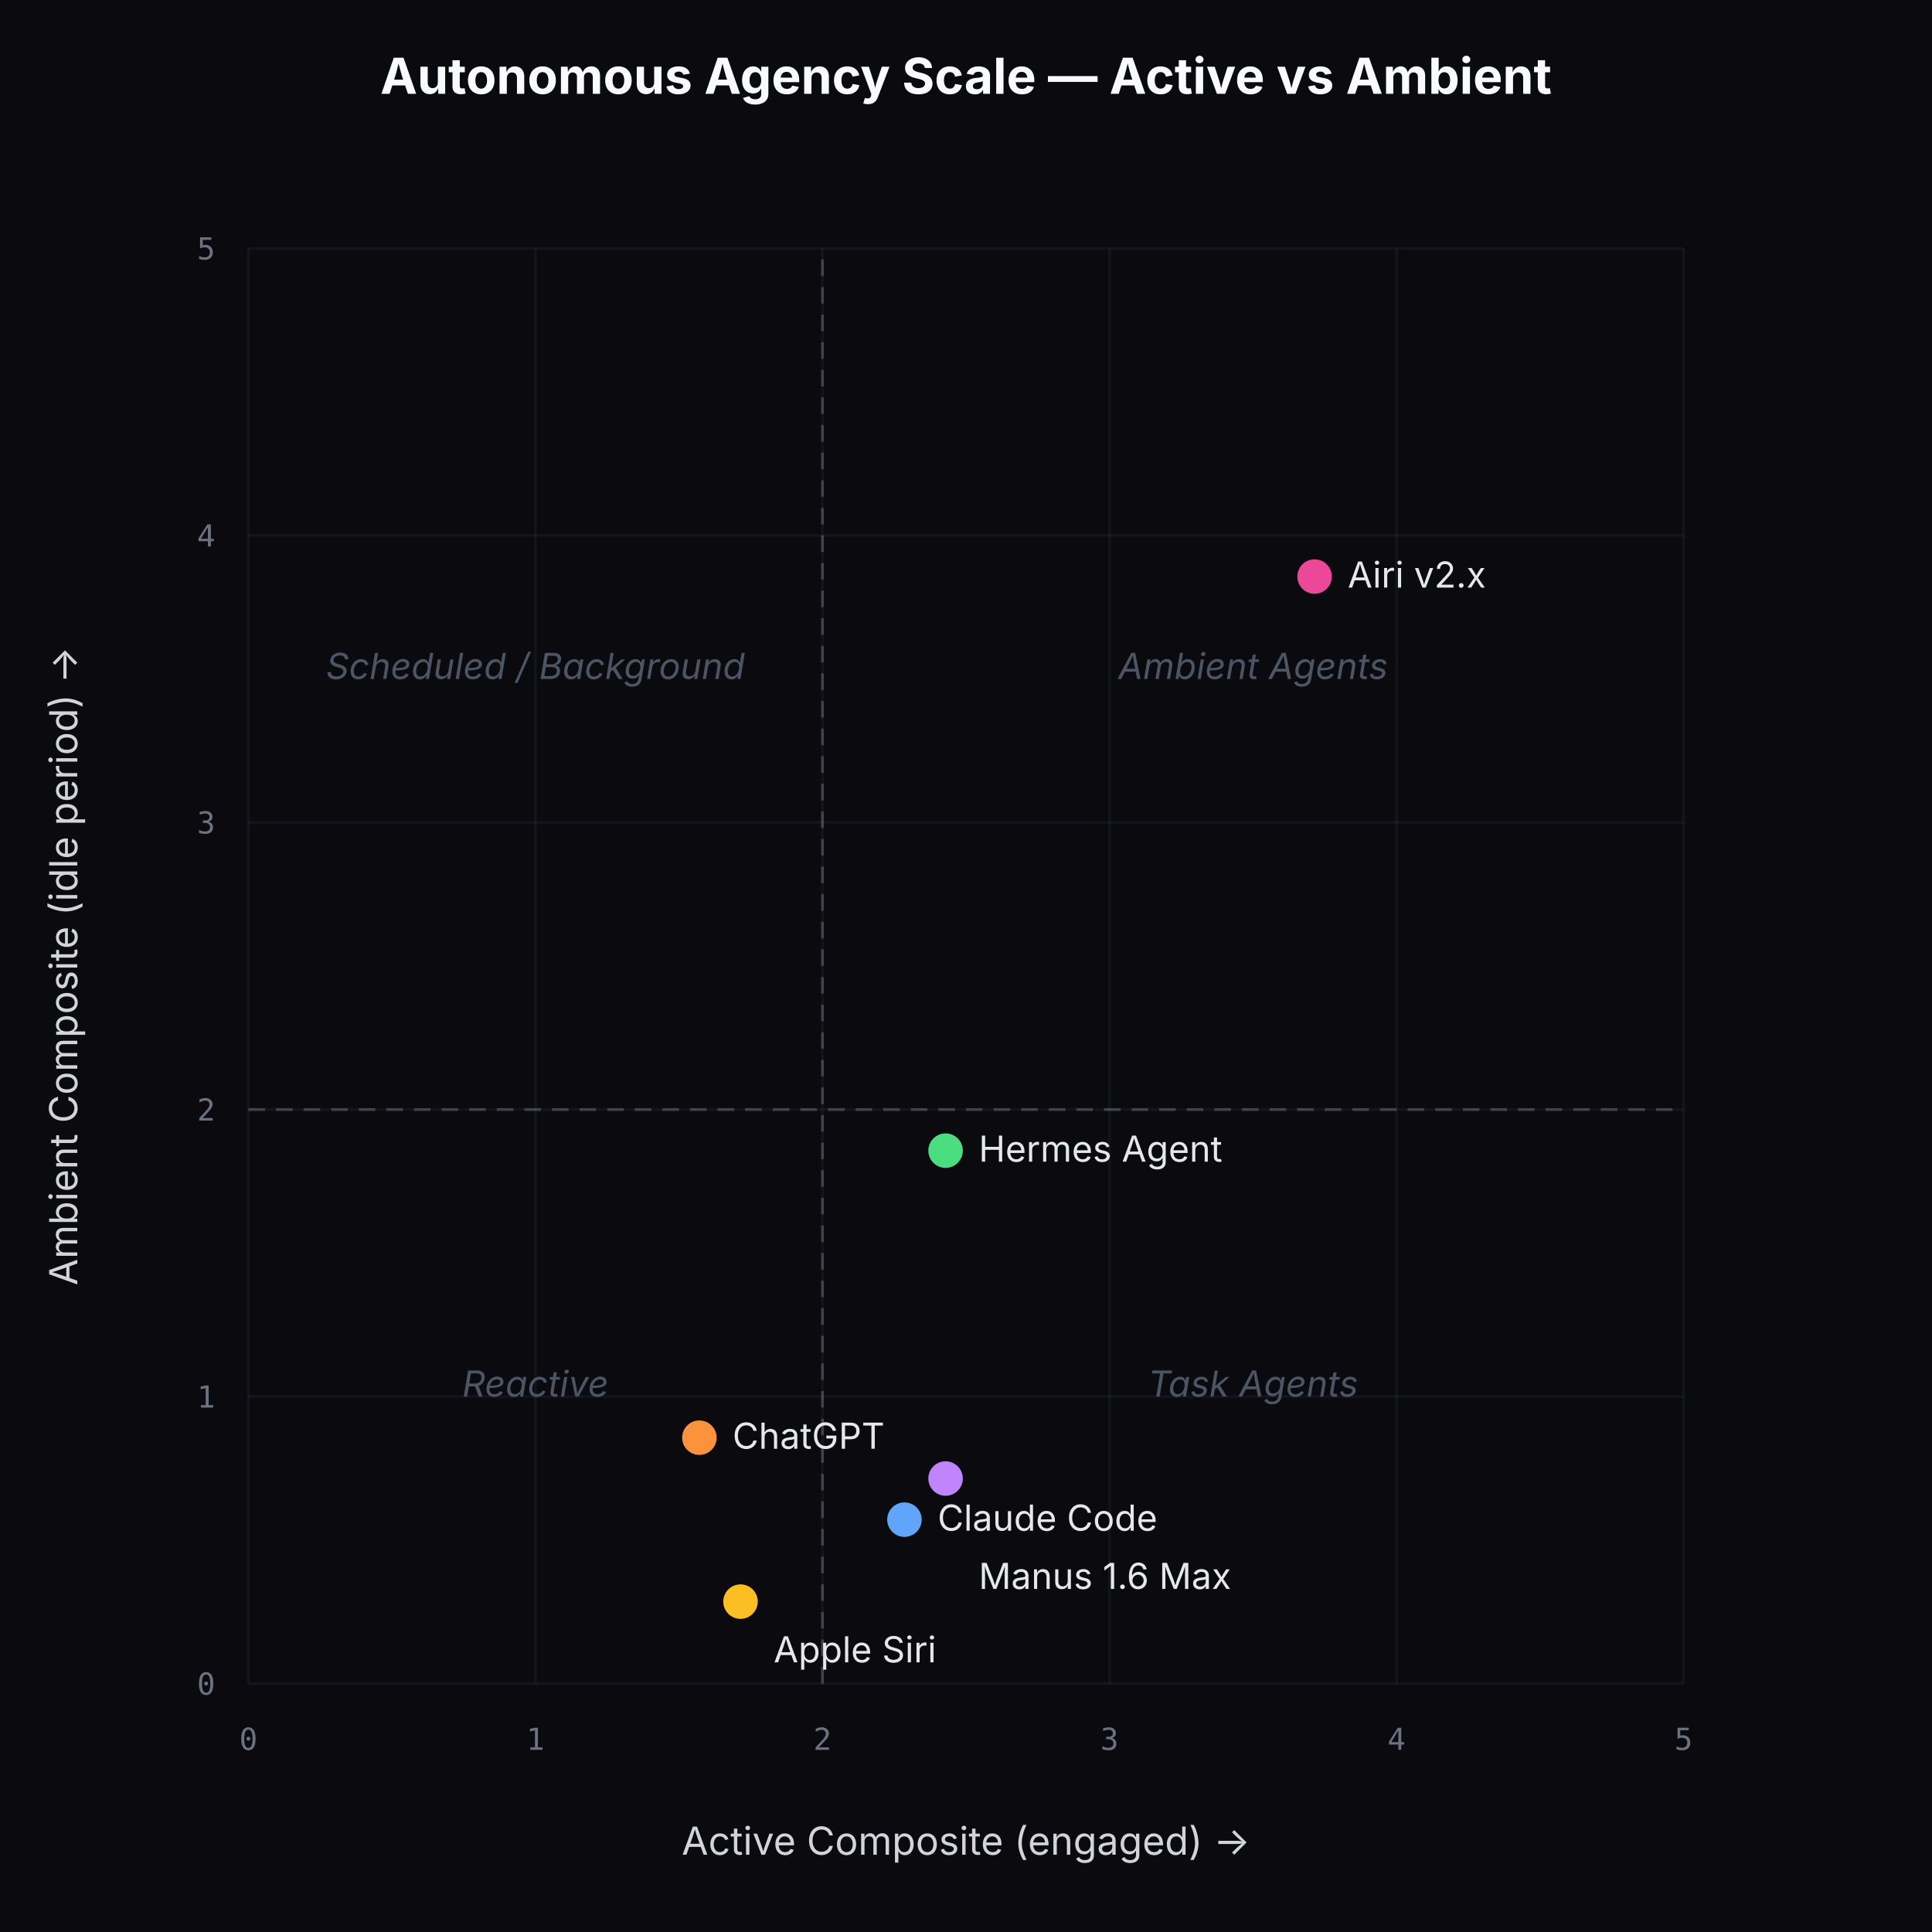
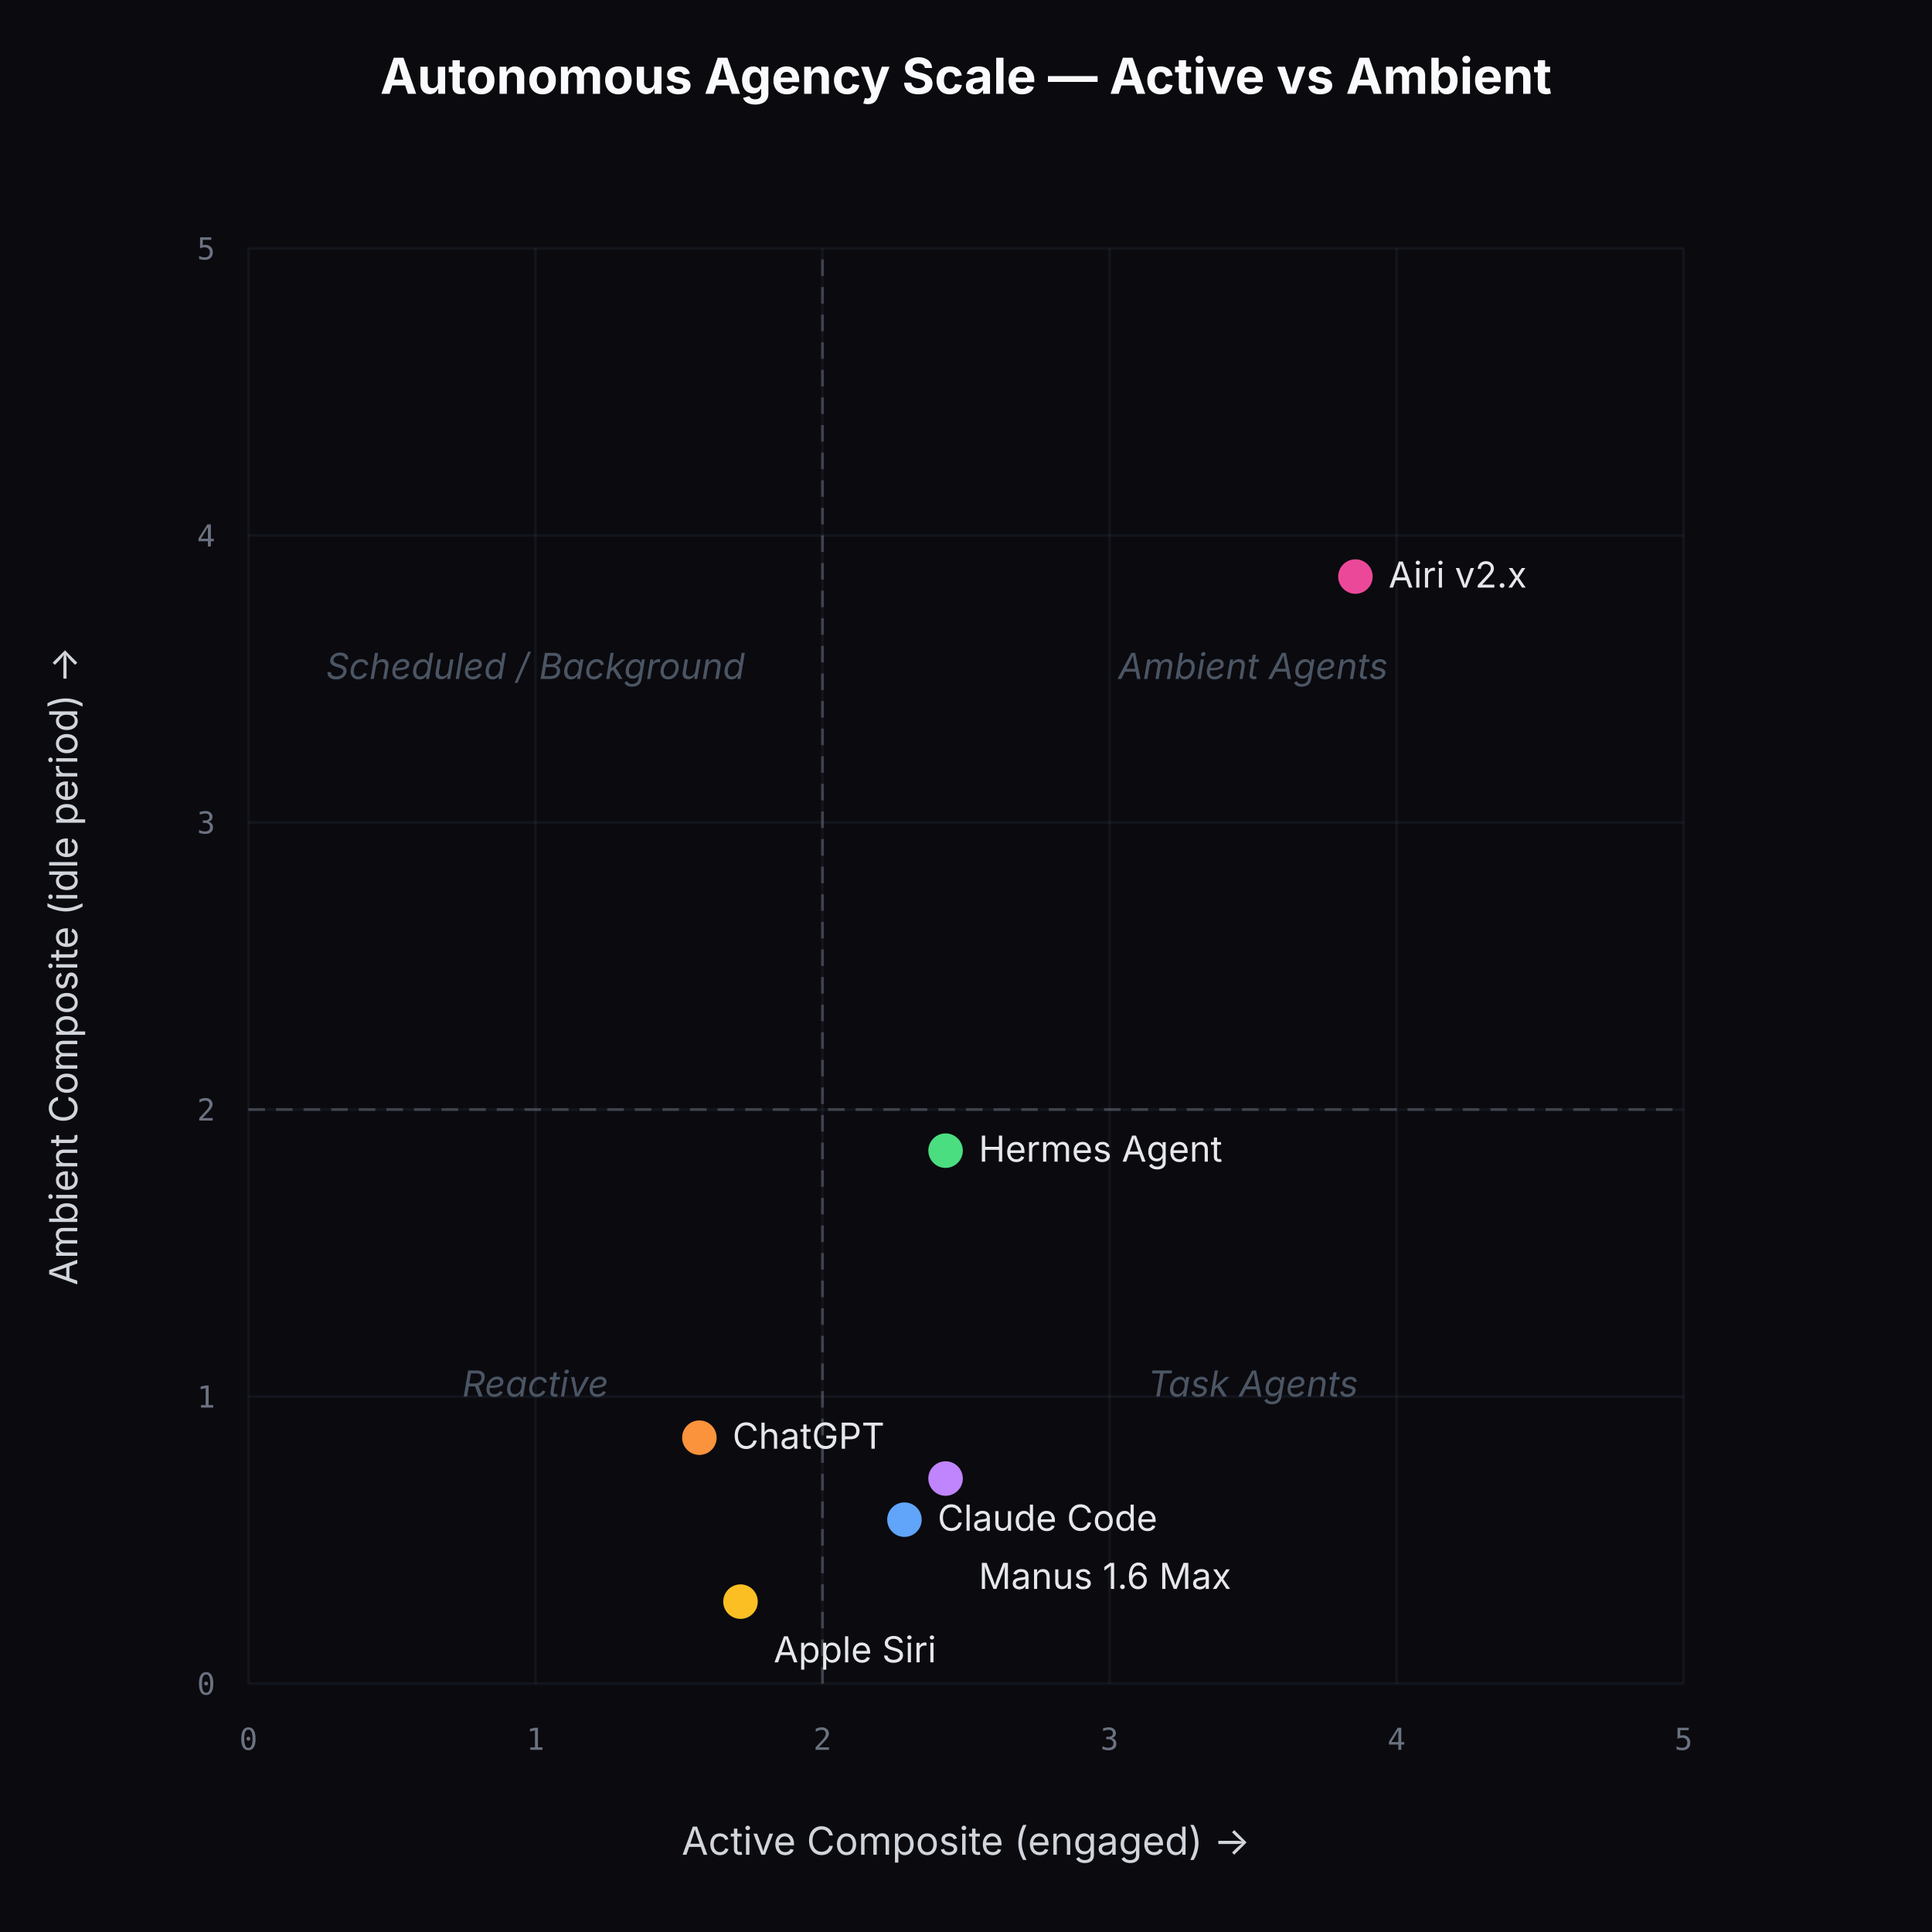
<svg xmlns="http://www.w3.org/2000/svg" viewBox="0 0 700 700" width="700" height="700">
  <rect width="700" height="700" fill="#0a0a0f" />
  <line x1="90.0" y1="610.0" x2="90.0" y2="90.0" stroke="#374151" stroke-width="1" opacity="0.2" />
  <line x1="90.0" y1="610.0" x2="610.0" y2="610.0" stroke="#374151" stroke-width="1" opacity="0.2" />
  <text x="90.0" y="634.0" font-family="monospace" font-size="11" fill="#6b7280" text-anchor="middle">0</text>
  <text x="78.0" y="614.0" font-family="monospace" font-size="11" fill="#6b7280" text-anchor="end">0</text>
  <line x1="194.0" y1="610.0" x2="194.0" y2="90.0" stroke="#374151" stroke-width="1" opacity="0.2" />
  <line x1="90.0" y1="506.0" x2="610.0" y2="506.0" stroke="#374151" stroke-width="1" opacity="0.2" />
  <text x="194.0" y="634.0" font-family="monospace" font-size="11" fill="#6b7280" text-anchor="middle">1</text>
  <text x="78.0" y="510.0" font-family="monospace" font-size="11" fill="#6b7280" text-anchor="end">1</text>
  <line x1="298.0" y1="610.0" x2="298.0" y2="90.0" stroke="#374151" stroke-width="1" opacity="0.2" />
  <line x1="90.0" y1="402.0" x2="610.0" y2="402.0" stroke="#374151" stroke-width="1" opacity="0.2" />
  <text x="298.0" y="634.0" font-family="monospace" font-size="11" fill="#6b7280" text-anchor="middle">2</text>
  <text x="78.0" y="406.0" font-family="monospace" font-size="11" fill="#6b7280" text-anchor="end">2</text>
  <line x1="402.0" y1="610.0" x2="402.0" y2="90.0" stroke="#374151" stroke-width="1" opacity="0.2" />
  <line x1="90.0" y1="298.0" x2="610.0" y2="298.0" stroke="#374151" stroke-width="1" opacity="0.2" />
  <text x="402.0" y="634.0" font-family="monospace" font-size="11" fill="#6b7280" text-anchor="middle">3</text>
  <text x="78.0" y="302.0" font-family="monospace" font-size="11" fill="#6b7280" text-anchor="end">3</text>
  <line x1="506.0" y1="610.0" x2="506.0" y2="90.0" stroke="#374151" stroke-width="1" opacity="0.2" />
  <line x1="90.0" y1="194.0" x2="610.0" y2="194.0" stroke="#374151" stroke-width="1" opacity="0.2" />
  <text x="506.0" y="634.0" font-family="monospace" font-size="11" fill="#6b7280" text-anchor="middle">4</text>
  <text x="78.0" y="198.0" font-family="monospace" font-size="11" fill="#6b7280" text-anchor="end">4</text>
  <line x1="610.0" y1="610.0" x2="610.0" y2="90.0" stroke="#374151" stroke-width="1" opacity="0.2" />
  <line x1="90.0" y1="90.0" x2="610.0" y2="90.0" stroke="#374151" stroke-width="1" opacity="0.2" />
  <text x="610.0" y="634.0" font-family="monospace" font-size="11" fill="#6b7280" text-anchor="middle">5</text>
  <text x="78.0" y="94.0" font-family="monospace" font-size="11" fill="#6b7280" text-anchor="end">5</text>
  <line x1="298.0" y1="610.0" x2="298.0" y2="90.0" stroke="#6b7280" stroke-width="1" stroke-dasharray="6 4" opacity="0.5" />
  <line x1="90.0" y1="402.0" x2="610.0" y2="402.0" stroke="#6b7280" stroke-width="1" stroke-dasharray="6 4" opacity="0.5" />
  <text x="194.0" y="506.0" font-family="system-ui, -apple-system, sans-serif" font-size="13" fill="#4b5563" text-anchor="middle" font-style="italic">Reactive</text>
  <text x="454.0" y="506.0" font-family="system-ui, -apple-system, sans-serif" font-size="13" fill="#4b5563" text-anchor="middle" font-style="italic">Task Agents</text>
  <text x="194.0" y="246.0" font-family="system-ui, -apple-system, sans-serif" font-size="13" fill="#4b5563" text-anchor="middle" font-style="italic">Scheduled / Background</text>
  <text x="454.0" y="246.0" font-family="system-ui, -apple-system, sans-serif" font-size="13" fill="#4b5563" text-anchor="middle" font-style="italic">Ambient Agents</text>
  <text x="350.0" y="672.0" font-family="system-ui, -apple-system, sans-serif" font-size="14" fill="#d1d5db" text-anchor="middle">Active Composite (engaged) →</text>
  <text x="28" y="350.0" font-family="system-ui, -apple-system, sans-serif" font-size="14" fill="#d1d5db" text-anchor="middle" transform="rotate(-90 28 350.0)">Ambient Composite (idle period) →</text>
-   <circle cx="476.3" cy="208.9" r="7" fill="#ec4899" stroke="#0a0a0f" stroke-width="1.5" />
-   <text x="488.3" y="212.9" font-family="system-ui, -apple-system, sans-serif" font-size="13" fill="#e5e7eb">Airi v2.x</text>
+   <circle cx="491.1" cy="208.9" r="7" fill="#ec4899" stroke="#0a0a0f" stroke-width="1.5" />
+   <text x="503.1" y="212.9" font-family="system-ui, -apple-system, sans-serif" font-size="13" fill="#e5e7eb">Airi v2.x</text>
  <circle cx="253.4" cy="520.9" r="7" fill="#fb923c" stroke="#0a0a0f" stroke-width="1.5" />
  <text x="265.4" y="524.9" font-family="system-ui, -apple-system, sans-serif" font-size="13" fill="#e5e7eb">ChatGPT</text>
  <circle cx="327.7" cy="550.6" r="7" fill="#60a5fa" stroke="#0a0a0f" stroke-width="1.5" />
  <text x="339.7" y="554.6" font-family="system-ui, -apple-system, sans-serif" font-size="13" fill="#e5e7eb">Claude Code</text>
  <circle cx="342.6" cy="416.9" r="7" fill="#4ade80" stroke="#0a0a0f" stroke-width="1.5" />
  <text x="354.6" y="420.9" font-family="system-ui, -apple-system, sans-serif" font-size="13" fill="#e5e7eb">Hermes Agent</text>
  <circle cx="342.6" cy="535.7" r="7" fill="#c084fc" stroke="#0a0a0f" stroke-width="1.5" />
  <text x="354.6" y="575.7" font-family="system-ui, -apple-system, sans-serif" font-size="13" fill="#e5e7eb">Manus 1.6 Max</text>
  <circle cx="268.3" cy="580.3" r="7" fill="#fbbf24" stroke="#0a0a0f" stroke-width="1.5" />
  <text x="280.3" y="602.3" font-family="system-ui, -apple-system, sans-serif" font-size="13" fill="#e5e7eb">Apple Siri</text>
  <text x="350.0" y="34" font-family="system-ui, -apple-system, sans-serif" font-size="18" font-weight="bold" fill="#f9fafb" text-anchor="middle">Autonomous Agency Scale — Active vs Ambient</text>
</svg>
